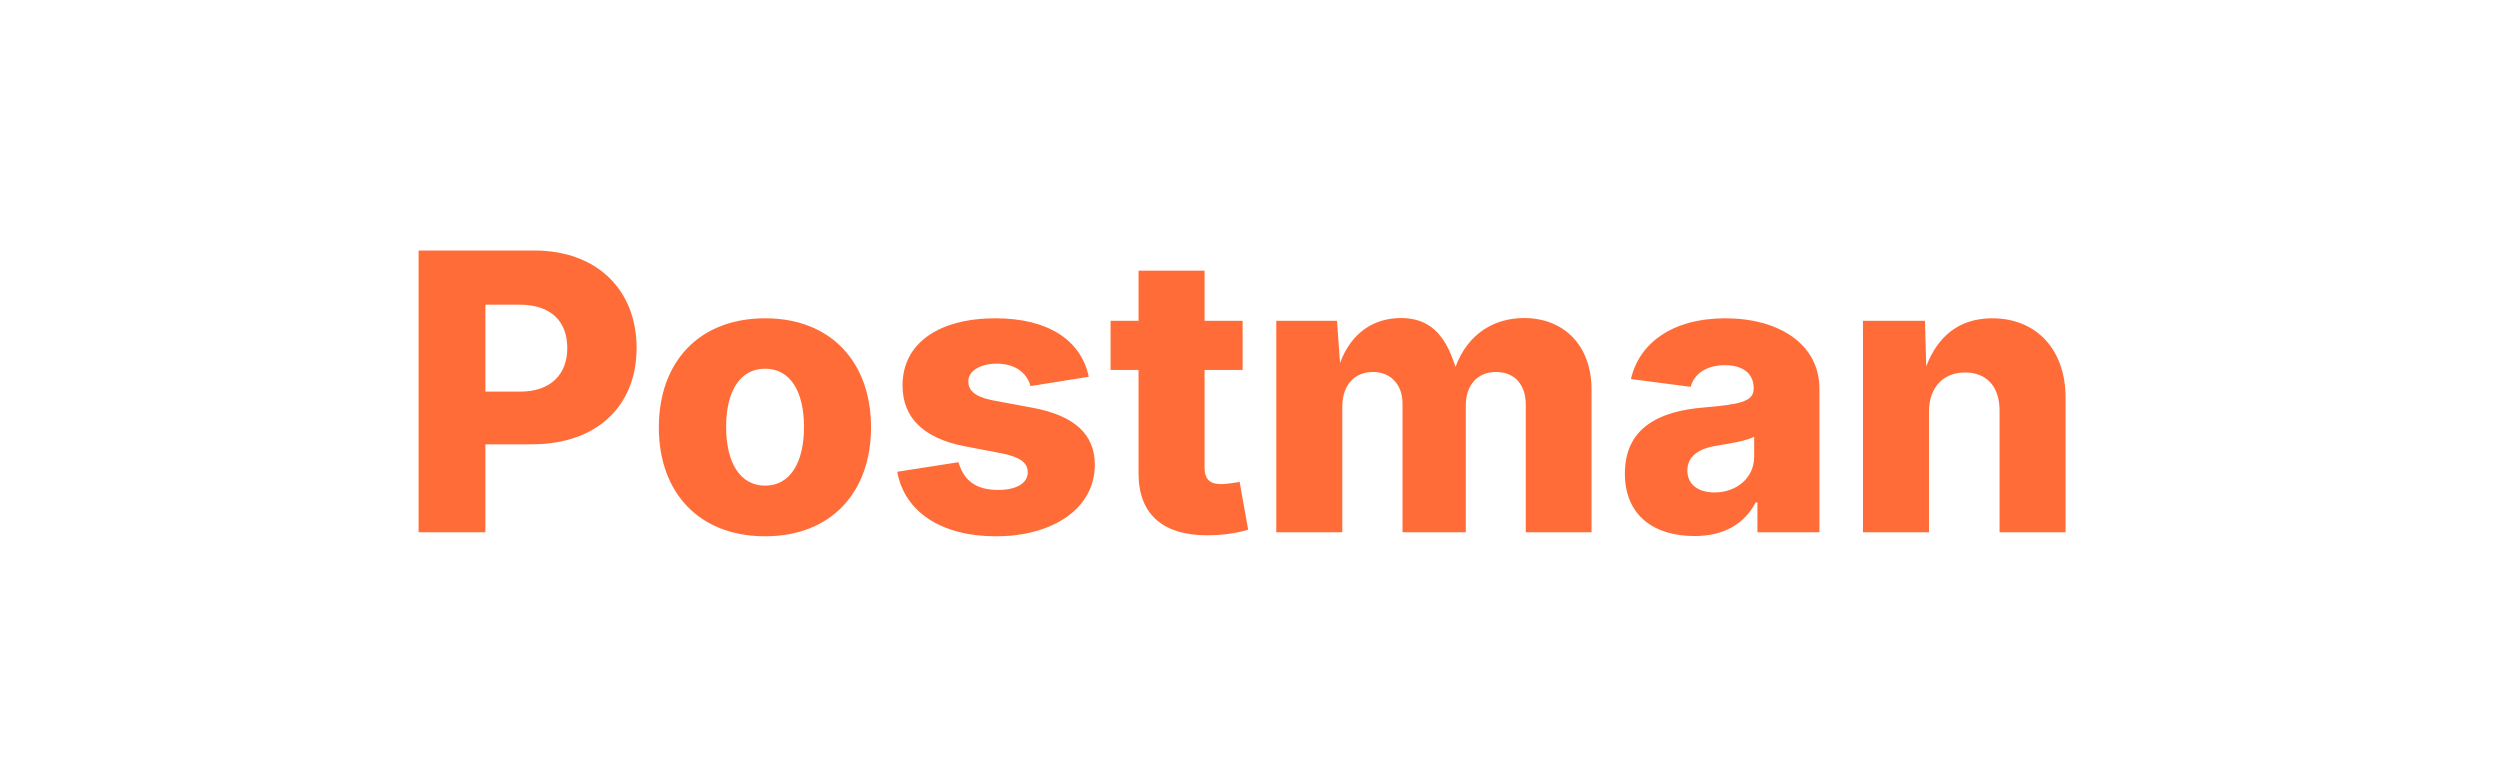
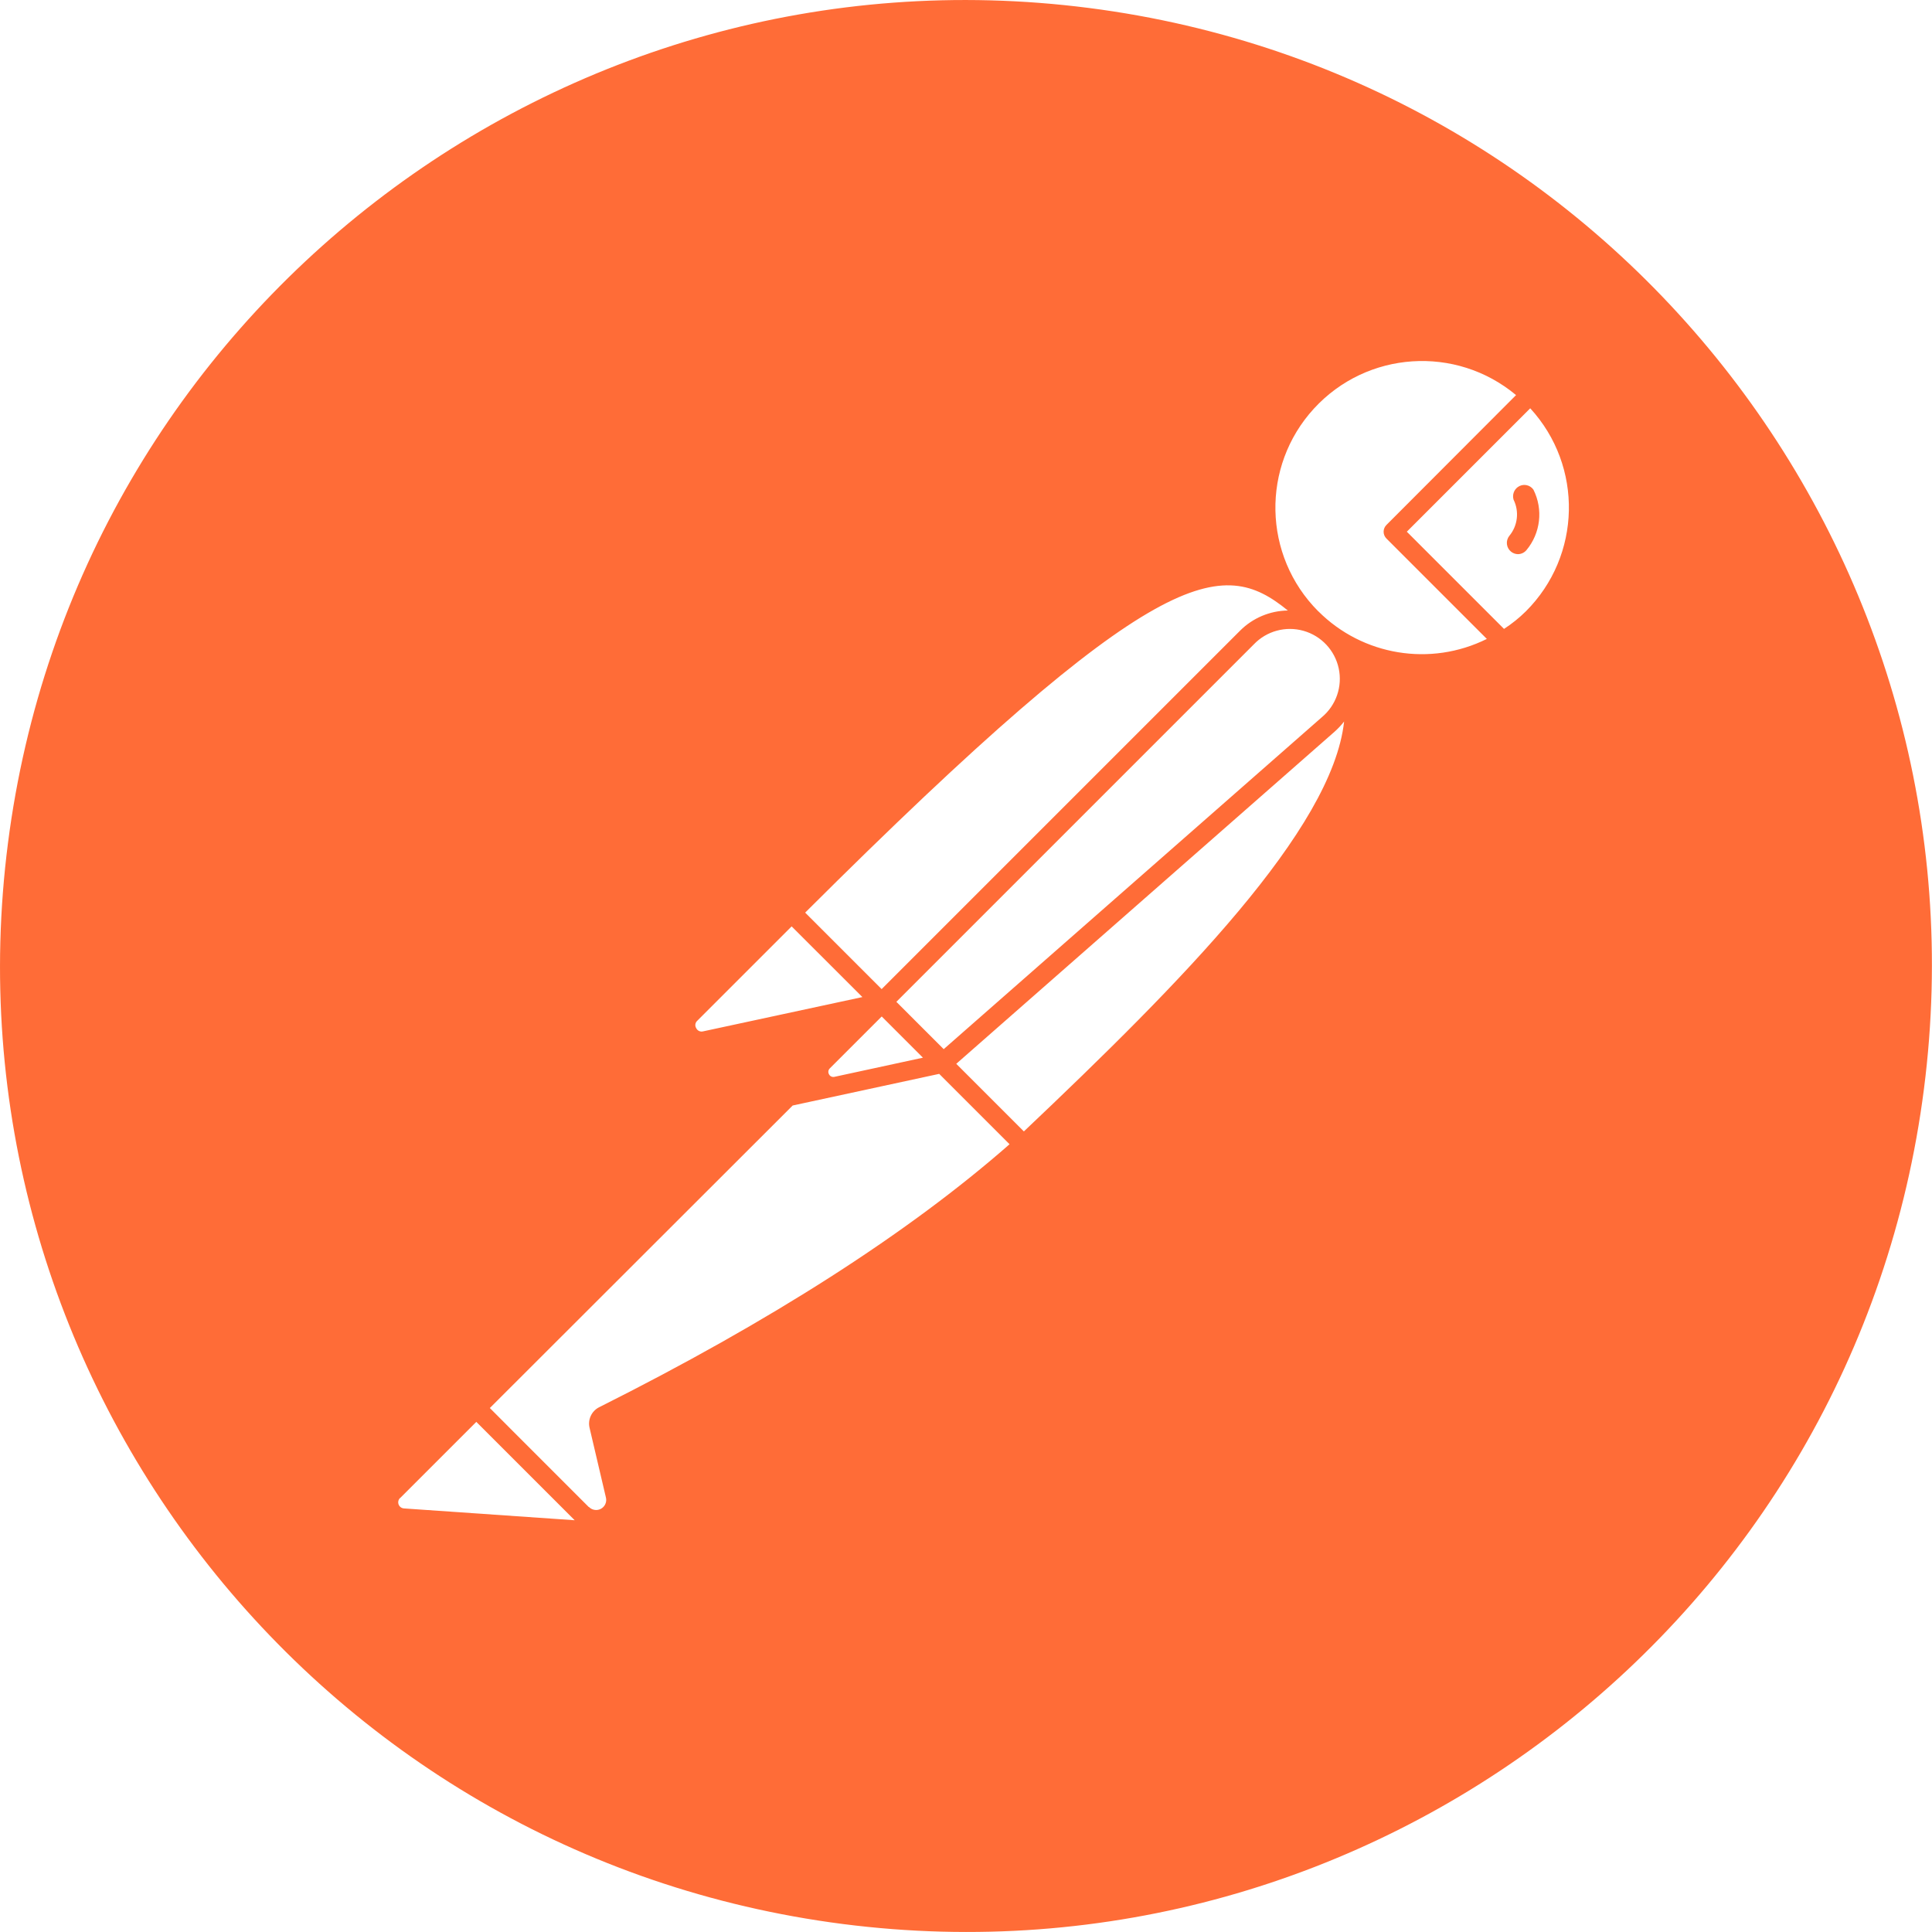
- <svg xmlns="http://www.w3.org/2000/svg" viewBox="0 0 155 48">
-   <text x="77" y="33" text-anchor="middle" font-family="Inter, Arial, sans-serif" font-weight="800" font-size="24" fill="#FF6C37">Postman</text>
+ <svg xmlns="http://www.w3.org/2000/svg" fill="#FF6C37" role="img" viewBox="0 0 24 24">
+   <path d="M13.527.099C6.955-.744.942 3.9.099 10.473c-.843 6.572 3.8 12.584 10.373 13.428 6.573.843 12.587-3.801 13.428-10.374C24.744 6.955 20.101.943 13.527.099zm2.471 7.485a.855.855 0 0 0-.593.25l-4.453 4.453-.307-.307-.643-.643c4.389-4.376 5.18-4.418 5.996-3.753zm-4.863 4.861l4.44-4.44a.62.62 0 1 1 .847.903l-4.699 4.125-.588-.588zm.33.694l-1.1.238a.06.06 0 0 1-.067-.032.06.06 0 0 1 .01-.073l.645-.645.512.512zm-2.803-.459l1.172-1.172.879.878-1.979.426a.074.074 0 0 1-.085-.039.072.072 0 0 1 .013-.093zm-3.646 6.058a.076.076 0 0 1-.069-.083.077.077 0 0 1 .022-.046h.002l.946-.946 1.222 1.222-2.123-.147zm2.425-1.256a.228.228 0 0 0-.117.256l.203.865a.125.125 0 0 1-.211.117h-.003l-.934-.934-.294-.295 3.762-3.758 1.82-.393.874.874c-1.255 1.102-2.971 2.201-5.1 3.268zm5.279-3.428h-.002l-.839-.839 4.699-4.125a.952.952 0 0 0 .119-.127c-.148 1.345-2.029 3.245-3.977 5.091zm3.657-6.46l-.003-.002a1.822 1.822 0 0 1 2.459-2.684l-1.61 1.613a.119.119 0 0 0 0 .169l1.247 1.247a1.817 1.817 0 0 1-2.093-.343zm2.578 0a1.714 1.714 0 0 1-.271.218h-.001l-1.207-1.207 1.533-1.533c.661.72.637 1.832-.054 2.522zM18.855 6.05a.143.143 0 0 0-.053.157.416.416 0 0 1-.053.45.14.14 0 0 0 .023.197.141.141 0 0 0 .084.03.14.14 0 0 0 .106-.05.691.691 0 0 0 .087-.751.138.138 0 0 0-.194-.033z" />
</svg>
